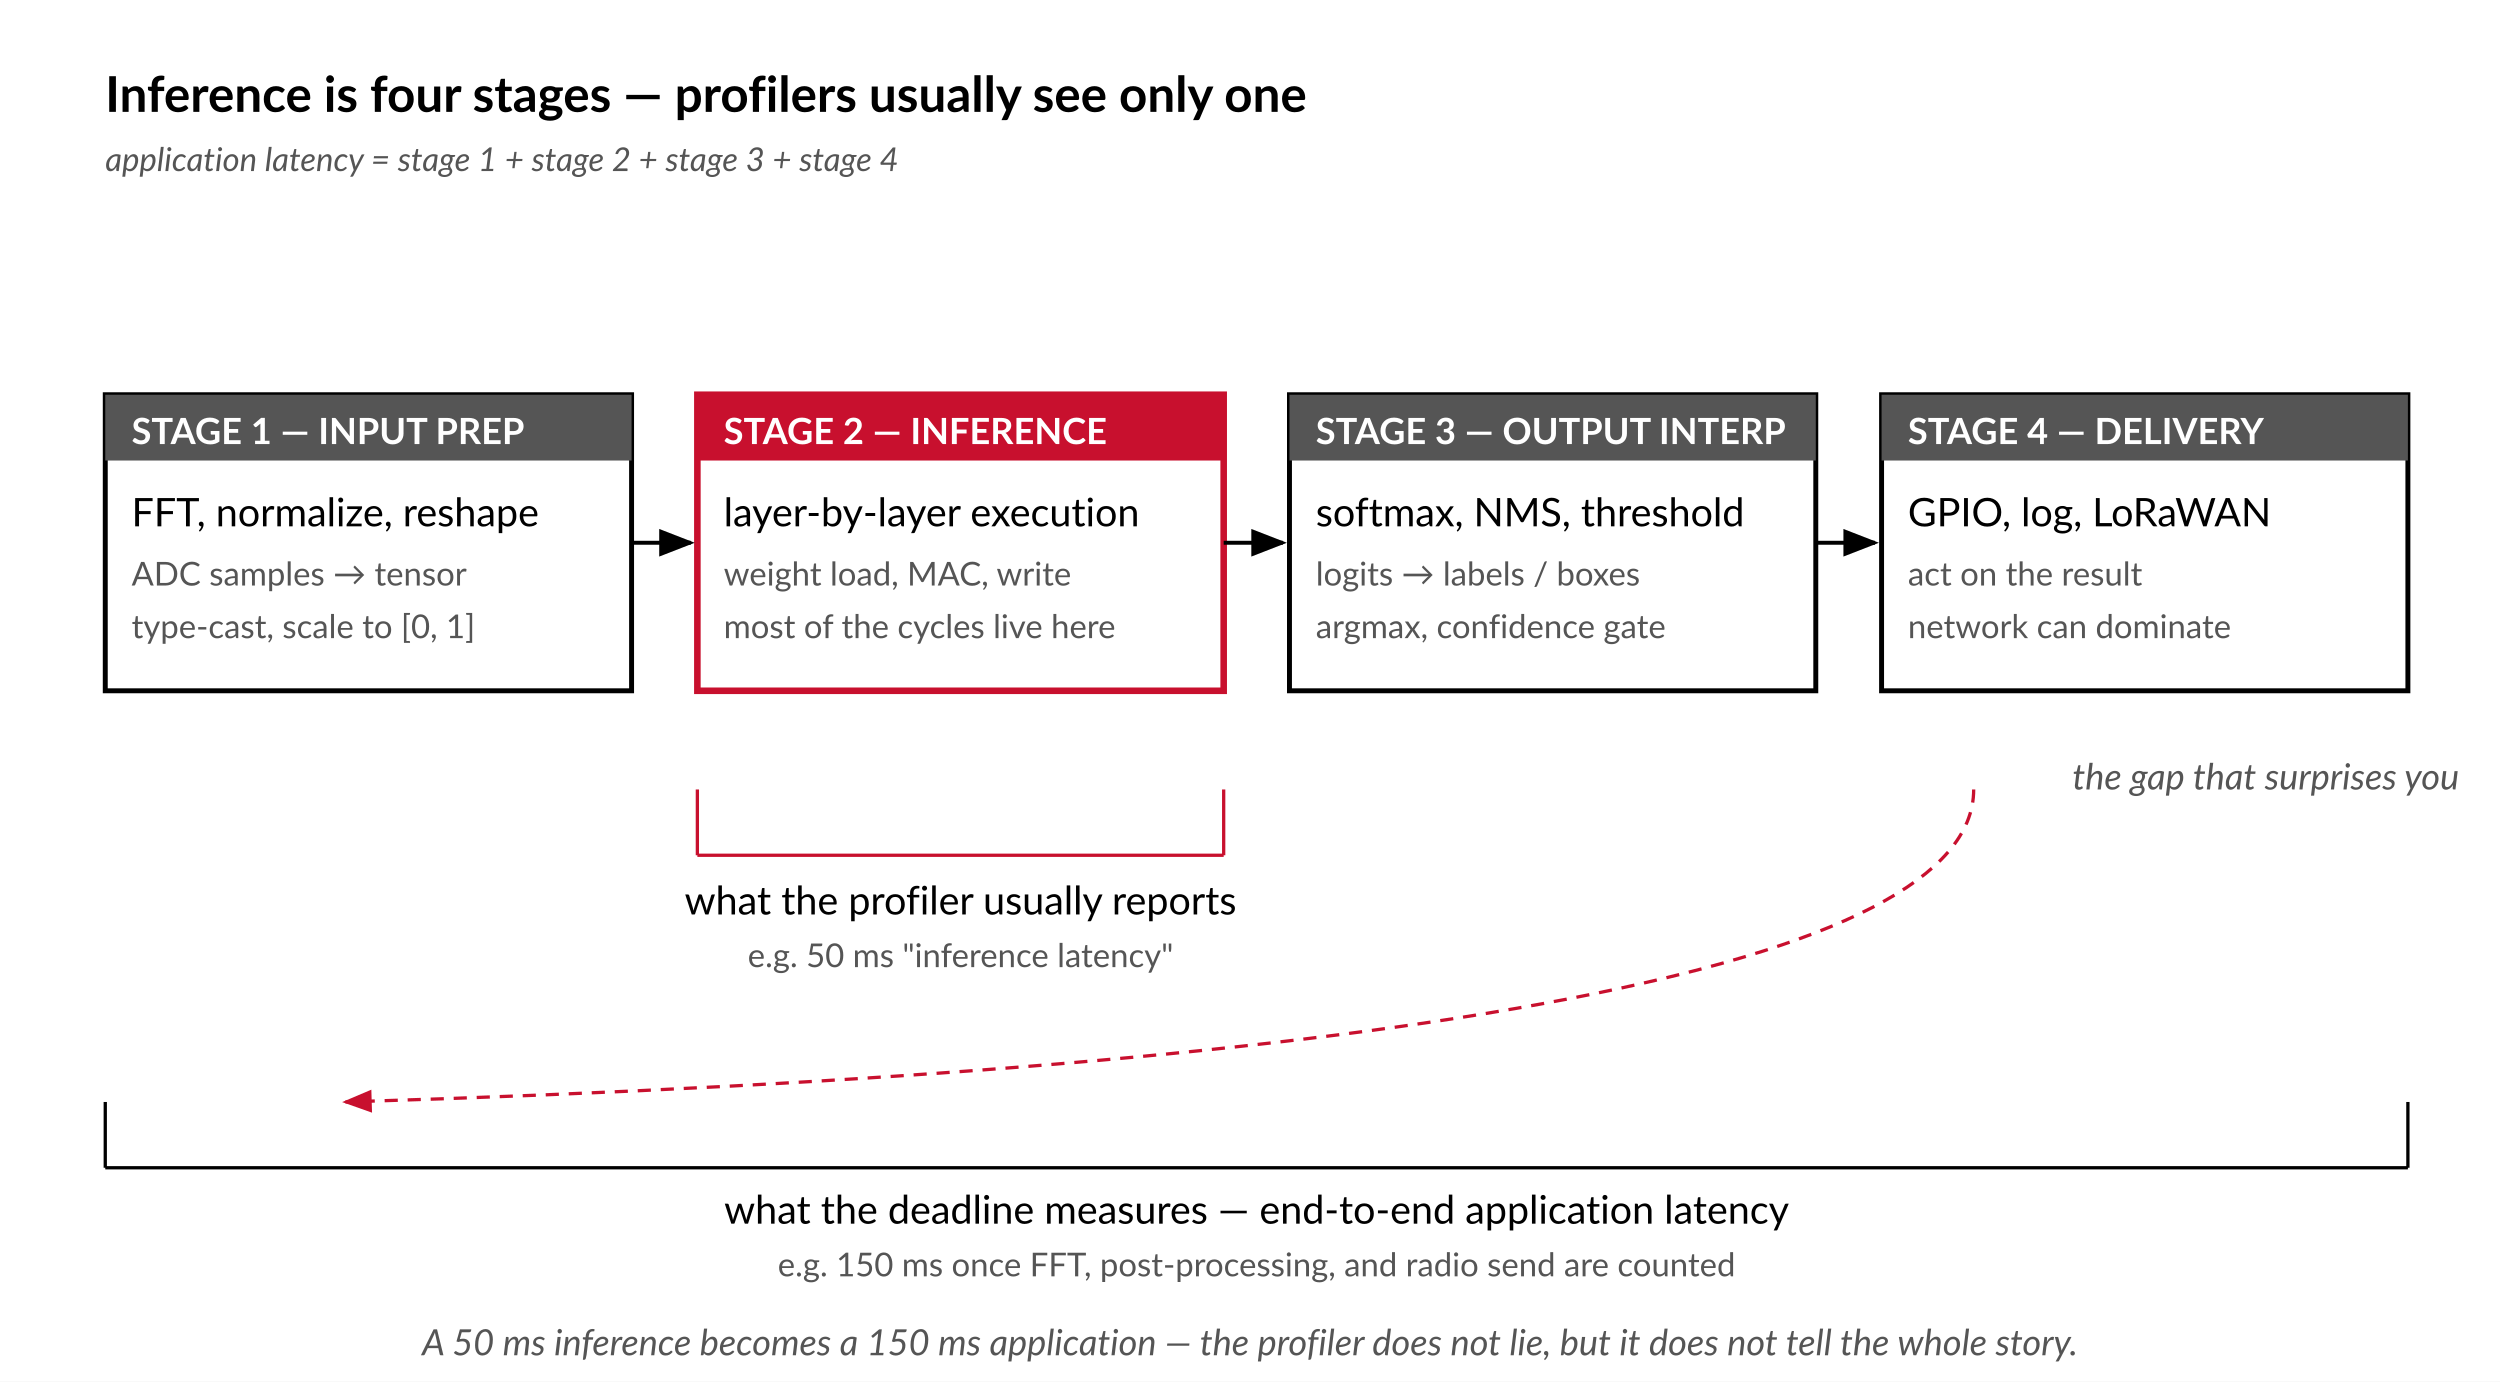
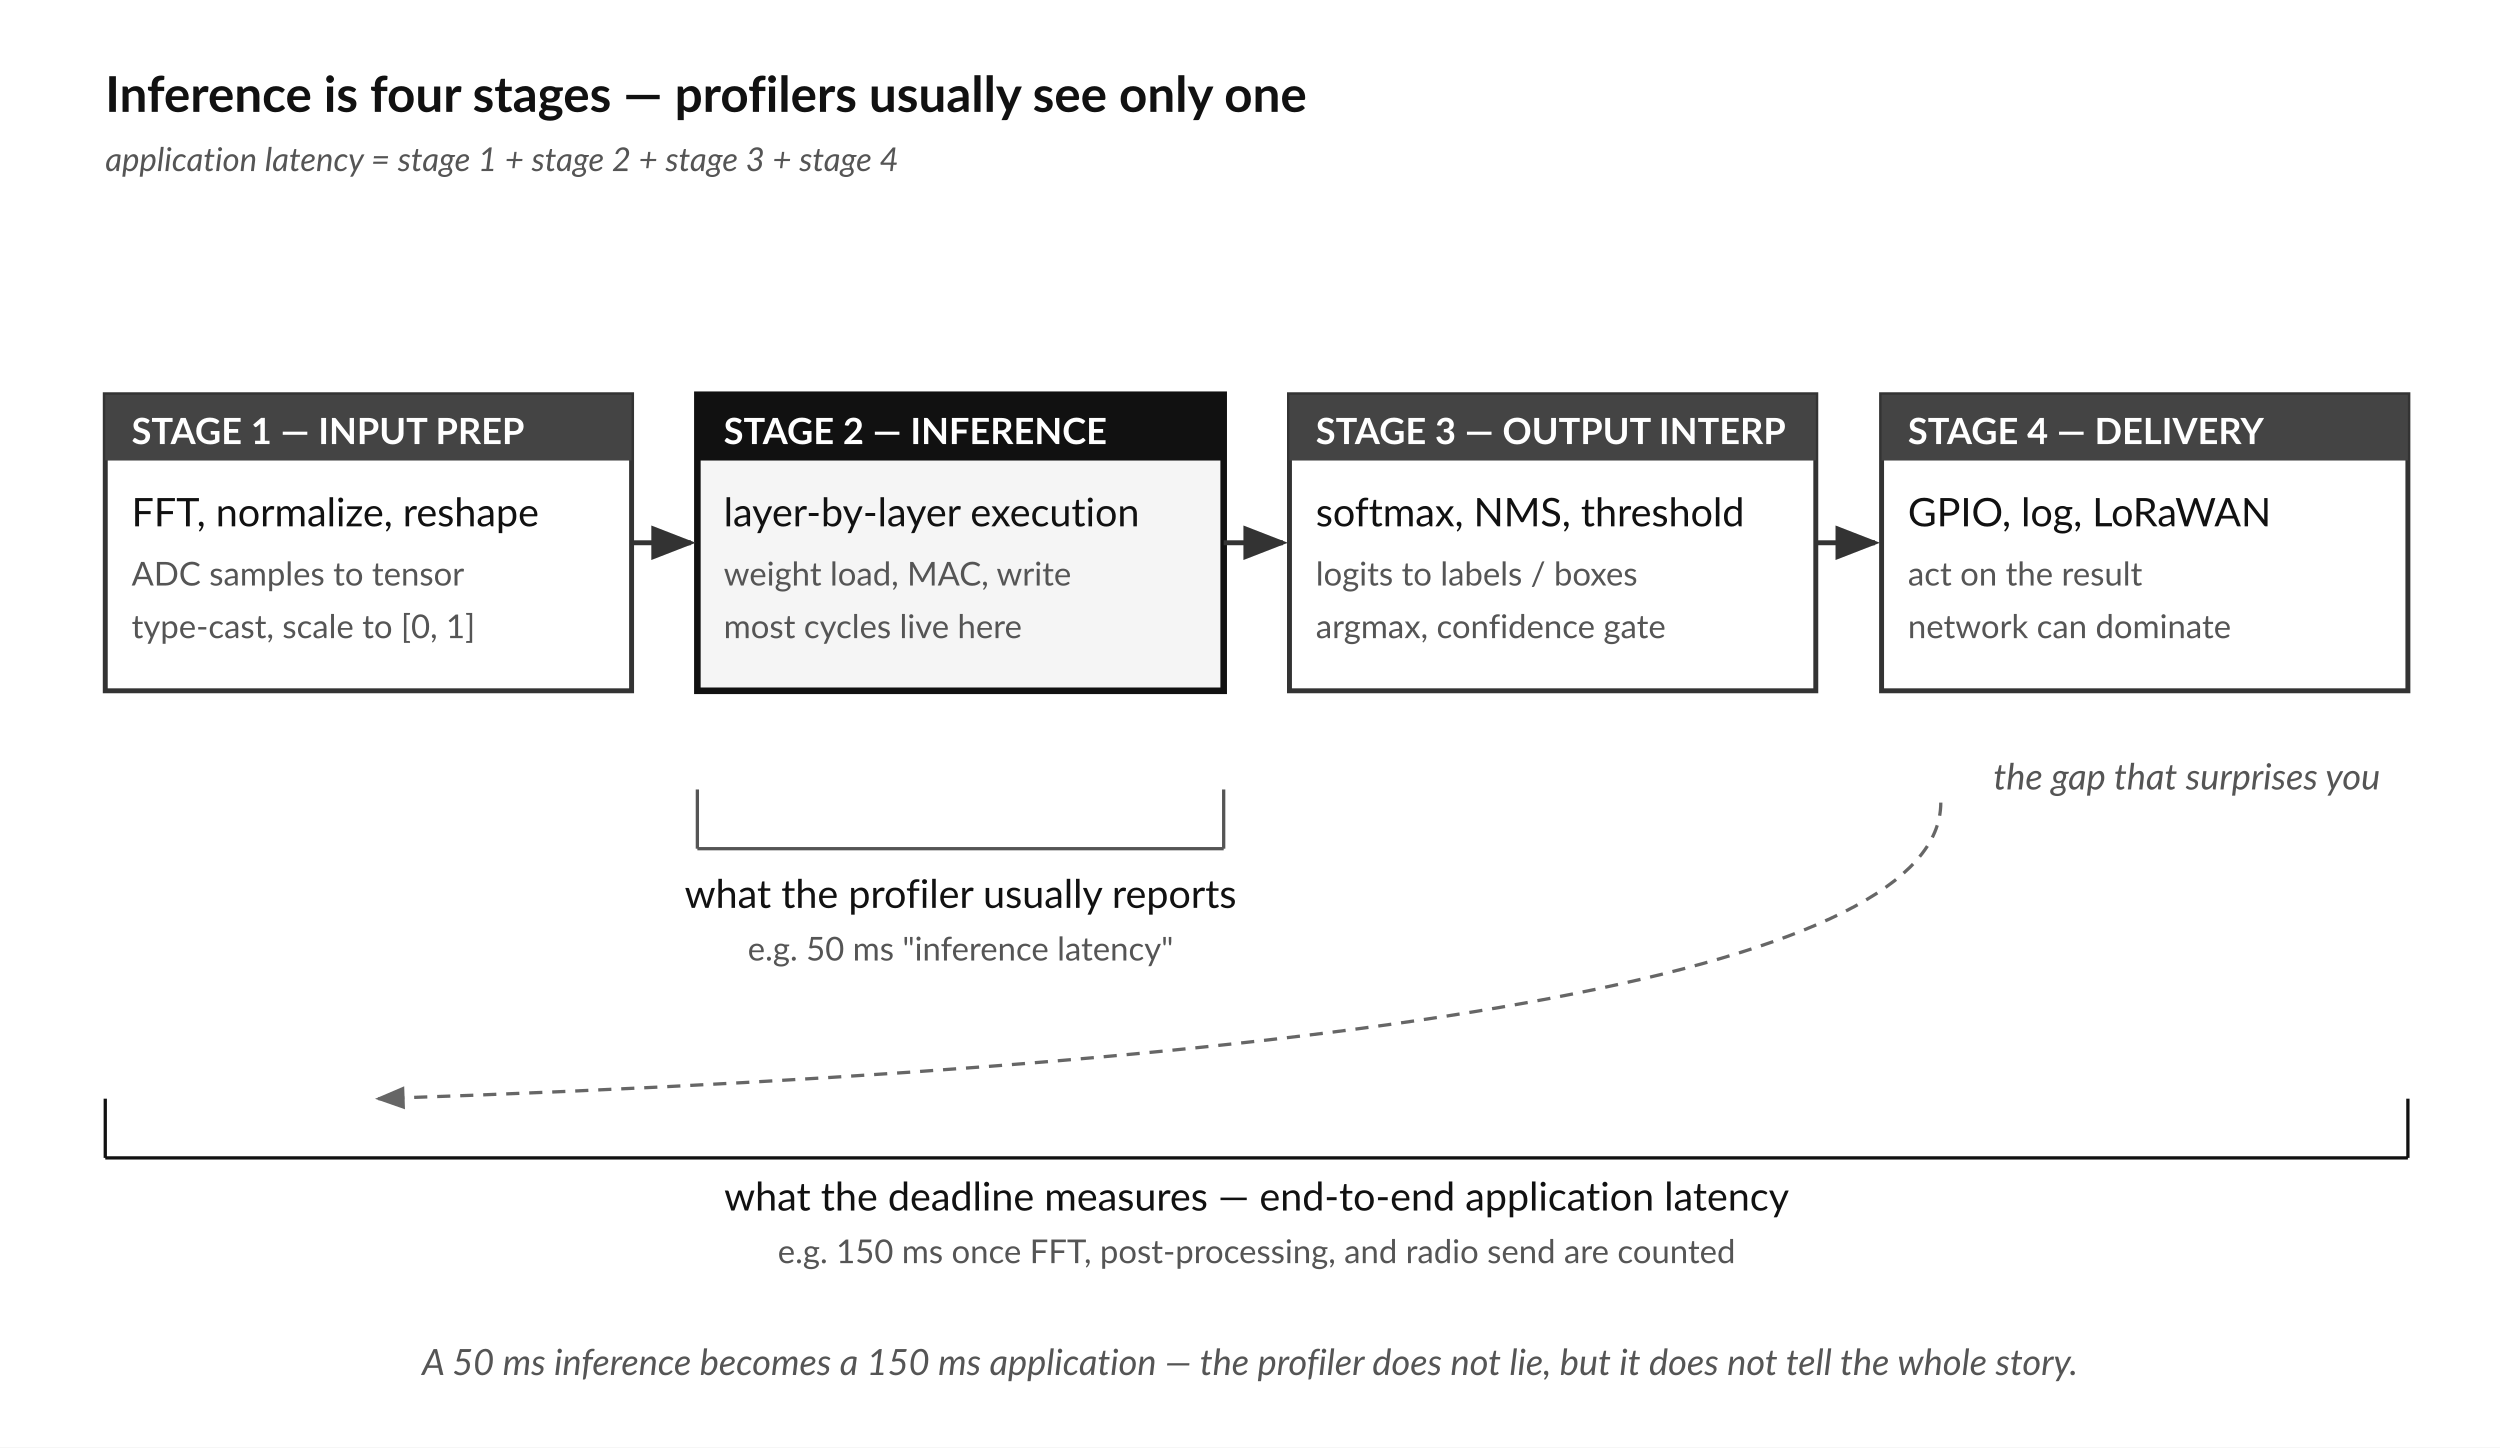
- <svg xmlns="http://www.w3.org/2000/svg" viewBox="0 0 760 420" role="img" aria-labelledby="t01 d01">
+ <svg xmlns="http://www.w3.org/2000/svg" viewBox="0 0 760 440" role="img" aria-labelledby="t01 d01">
  <defs>
    <style>
-       .ti { font-family: 'Real Head Pro', 'FF Real', Lato, sans-serif; font-size: 15px; font-weight: bold; fill: #000000; }
-       .lb { font-family: 'Real Head Pro', 'FF Real', Lato, sans-serif; font-size: 12px; fill: #000000; }
-       .sm { font-family: 'Real Head Pro', 'FF Real', Lato, sans-serif; font-size: 10px; fill: #555555; }
-       .nm { font-family: 'Real Head Pro', 'FF Real', Lato, sans-serif; font-size: 10px; font-style: italic; fill: #555555; }
-       .cap { font-family: 'Real Head Pro', 'FF Real', Lato, sans-serif; font-size: 11px; font-style: italic; fill: #555555; }
-       .badge { font-family: 'Real Head Pro', 'FF Real', Lato, sans-serif; font-size: 11px; font-weight: bold; fill: #FFFFFF; }
+       .ti  { font-family: Lato, 'Helvetica Neue', Arial, sans-serif; font-size: 15px; font-weight: bold; fill: #111111; }
+       .lb  { font-family: Lato, 'Helvetica Neue', Arial, sans-serif; font-size: 12px; fill: #111111; }
+       .sm  { font-family: Lato, 'Helvetica Neue', Arial, sans-serif; font-size: 10px; fill: #555555; }
+       .nm  { font-family: Lato, 'Helvetica Neue', Arial, sans-serif; font-size: 10px; font-style: italic; fill: #555555; }
+       .cap { font-family: Lato, 'Helvetica Neue', Arial, sans-serif; font-size: 11px; font-style: italic; fill: #555555; }
+       .badge { font-family: Lato, 'Helvetica Neue', Arial, sans-serif; font-size: 11px; font-weight: bold; fill: #FFFFFF; }
    </style>
    <marker id="ar" markerWidth="9" markerHeight="7" refX="8" refY="3.5" orient="auto">
-       <polygon points="0 0, 9 3.5, 0 7" fill="#000000" />
+       <polygon points="0 0, 9 3.5, 0 7" fill="#333333" />
    </marker>
-     <marker id="arRed" markerWidth="9" markerHeight="7" refX="8" refY="3.5" orient="auto">
-       <polygon points="0 0, 9 3.5, 0 7" fill="#C8102E" />
+     <marker id="arDash" markerWidth="9" markerHeight="7" refX="8" refY="3.5" orient="auto">
+       <polygon points="0 0, 9 3.5, 0 7" fill="#666666" />
    </marker>
  </defs>
-   <rect width="760" height="420" fill="#FFFFFF" />
+   <rect width="760" height="440" fill="#FFFFFF" />
  <text x="32" y="34" class="ti">Inference is four stages — profilers usually see only one</text>
  <text x="32" y="52" class="nm">application latency = stage 1 + stage 2 + stage 3 + stage 4</text>
-   <rect x="32" y="120" width="160" height="90" fill="#FFFFFF" stroke="#000000" stroke-width="1.5" />
-   <rect x="32" y="120" width="160" height="20" fill="#555555" />
+   <rect x="32" y="120" width="160" height="90" fill="#FFFFFF" stroke="#333333" stroke-width="1.5" />
+   <rect x="32" y="120" width="160" height="20" fill="#444444" />
  <text x="40" y="135" class="badge">STAGE 1 — INPUT PREP</text>
  <text x="40" y="160" class="lb">FFT, normalize, reshape</text>
-   <text x="40" y="178" class="sm">ADC samples → tensor</text>
+   <text x="40" y="178" class="sm">ADC samples to tensor</text>
  <text x="40" y="194" class="sm">type-cast, scale to [0, 1]</text>
-   <rect x="212" y="120" width="160" height="90" fill="#FFFFFF" stroke="#C8102E" stroke-width="2" />
-   <rect x="212" y="120" width="160" height="20" fill="#C8102E" />
+   <rect x="212" y="120" width="160" height="90" fill="#F5F5F5" stroke="#111111" stroke-width="2" />
+   <rect x="212" y="120" width="160" height="20" fill="#111111" />
  <text x="220" y="135" class="badge">STAGE 2 — INFERENCE</text>
  <text x="220" y="160" class="lb">layer-by-layer execution</text>
  <text x="220" y="178" class="sm">weight load, MAC, write</text>
-   <text x="220" y="194" class="sm">most of the cycles live here</text>
-   <rect x="392" y="120" width="160" height="90" fill="#FFFFFF" stroke="#000000" stroke-width="1.5" />
-   <rect x="392" y="120" width="160" height="20" fill="#555555" />
+   <text x="220" y="194" class="sm">most cycles live here</text>
+   <rect x="392" y="120" width="160" height="90" fill="#FFFFFF" stroke="#333333" stroke-width="1.5" />
+   <rect x="392" y="120" width="160" height="20" fill="#444444" />
  <text x="400" y="135" class="badge">STAGE 3 — OUTPUT INTERP</text>
  <text x="400" y="160" class="lb">softmax, NMS, threshold</text>
-   <text x="400" y="178" class="sm">logits → labels / boxes</text>
+   <text x="400" y="178" class="sm">logits to labels / boxes</text>
  <text x="400" y="194" class="sm">argmax, confidence gate</text>
-   <rect x="572" y="120" width="160" height="90" fill="#FFFFFF" stroke="#000000" stroke-width="1.5" />
-   <rect x="572" y="120" width="160" height="20" fill="#555555" />
+   <rect x="572" y="120" width="160" height="90" fill="#FFFFFF" stroke="#333333" stroke-width="1.5" />
+   <rect x="572" y="120" width="160" height="20" fill="#444444" />
  <text x="580" y="135" class="badge">STAGE 4 — DELIVERY</text>
  <text x="580" y="160" class="lb">GPIO, log, LoRaWAN</text>
  <text x="580" y="178" class="sm">act on the result</text>
  <text x="580" y="194" class="sm">network can dominate</text>
-   <line x1="192" y1="165" x2="210" y2="165" stroke="#000000" stroke-width="1.2" marker-end="url(#ar)" />
-   <line x1="372" y1="165" x2="390" y2="165" stroke="#000000" stroke-width="1.2" marker-end="url(#ar)" />
-   <line x1="552" y1="165" x2="570" y2="165" stroke="#000000" stroke-width="1.2" marker-end="url(#ar)" />
-   <line x1="212" y1="240" x2="212" y2="260" stroke="#C8102E" stroke-width="1" />
-   <line x1="372" y1="240" x2="372" y2="260" stroke="#C8102E" stroke-width="1" />
-   <line x1="212" y1="260" x2="372" y2="260" stroke="#C8102E" stroke-width="1" />
-   <text x="292" y="278" text-anchor="middle" class="lb" fill="#C8102E">what the profiler usually reports</text>
-   <text x="292" y="294" text-anchor="middle" class="sm" fill="#C8102E">e.g. 50 ms "inference latency"</text>
-   <line x1="32" y1="335" x2="32" y2="355" stroke="#000000" stroke-width="1" />
-   <line x1="732" y1="335" x2="732" y2="355" stroke="#000000" stroke-width="1" />
-   <line x1="32" y1="355" x2="732" y2="355" stroke="#000000" stroke-width="1" />
-   <text x="382" y="372" text-anchor="middle" class="lb">what the deadline measures — end-to-end application latency</text>
-   <text x="382" y="388" text-anchor="middle" class="sm">e.g. 150 ms once FFT, post-processing, and radio send are counted</text>
-   <path d="M 600 240 Q 600 320 105 335" fill="none" stroke="#C8102E" stroke-width="1" stroke-dasharray="4 3" marker-end="url(#arRed)" />
-   <text x="630" y="240" class="cap" fill="#C8102E">the gap that surprises you</text>
-   <text x="380" y="412" text-anchor="middle" class="cap">A 50 ms inference becomes a 150 ms application — the profiler does not lie, but it does not tell the whole story.</text>
+   <line x1="192" y1="165" x2="210" y2="165" stroke="#333333" stroke-width="1.5" marker-end="url(#ar)" />
+   <line x1="372" y1="165" x2="390" y2="165" stroke="#333333" stroke-width="1.5" marker-end="url(#ar)" />
+   <line x1="552" y1="165" x2="570" y2="165" stroke="#333333" stroke-width="1.5" marker-end="url(#ar)" />
+   <line x1="212" y1="240" x2="212" y2="258" stroke="#555555" stroke-width="1" />
+   <line x1="372" y1="240" x2="372" y2="258" stroke="#555555" stroke-width="1" />
+   <line x1="212" y1="258" x2="372" y2="258" stroke="#555555" stroke-width="1" />
+   <text x="292" y="276" text-anchor="middle" class="lb">what the profiler usually reports</text>
+   <text x="292" y="292" text-anchor="middle" class="sm">e.g. 50 ms "inference latency"</text>
+   <line x1="32" y1="334" x2="32" y2="352" stroke="#111111" stroke-width="1" />
+   <line x1="732" y1="334" x2="732" y2="352" stroke="#111111" stroke-width="1" />
+   <line x1="32" y1="352" x2="732" y2="352" stroke="#111111" stroke-width="1" />
+   <text x="382" y="368" text-anchor="middle" class="lb">what the deadline measures — end-to-end application latency</text>
+   <text x="382" y="384" text-anchor="middle" class="sm">e.g. 150 ms once FFT, post-processing, and radio send are counted</text>
+   <path d="M 590 244 Q 590 318 115 334" fill="none" stroke="#666666" stroke-width="1" stroke-dasharray="4 3" marker-end="url(#arDash)" />
+   <text x="606" y="240" class="cap">the gap that surprises you</text>
+   <text x="380" y="418" text-anchor="middle" class="cap">A 50 ms inference becomes a 150 ms application — the profiler does not lie, but it does not tell the whole story.</text>
</svg>
